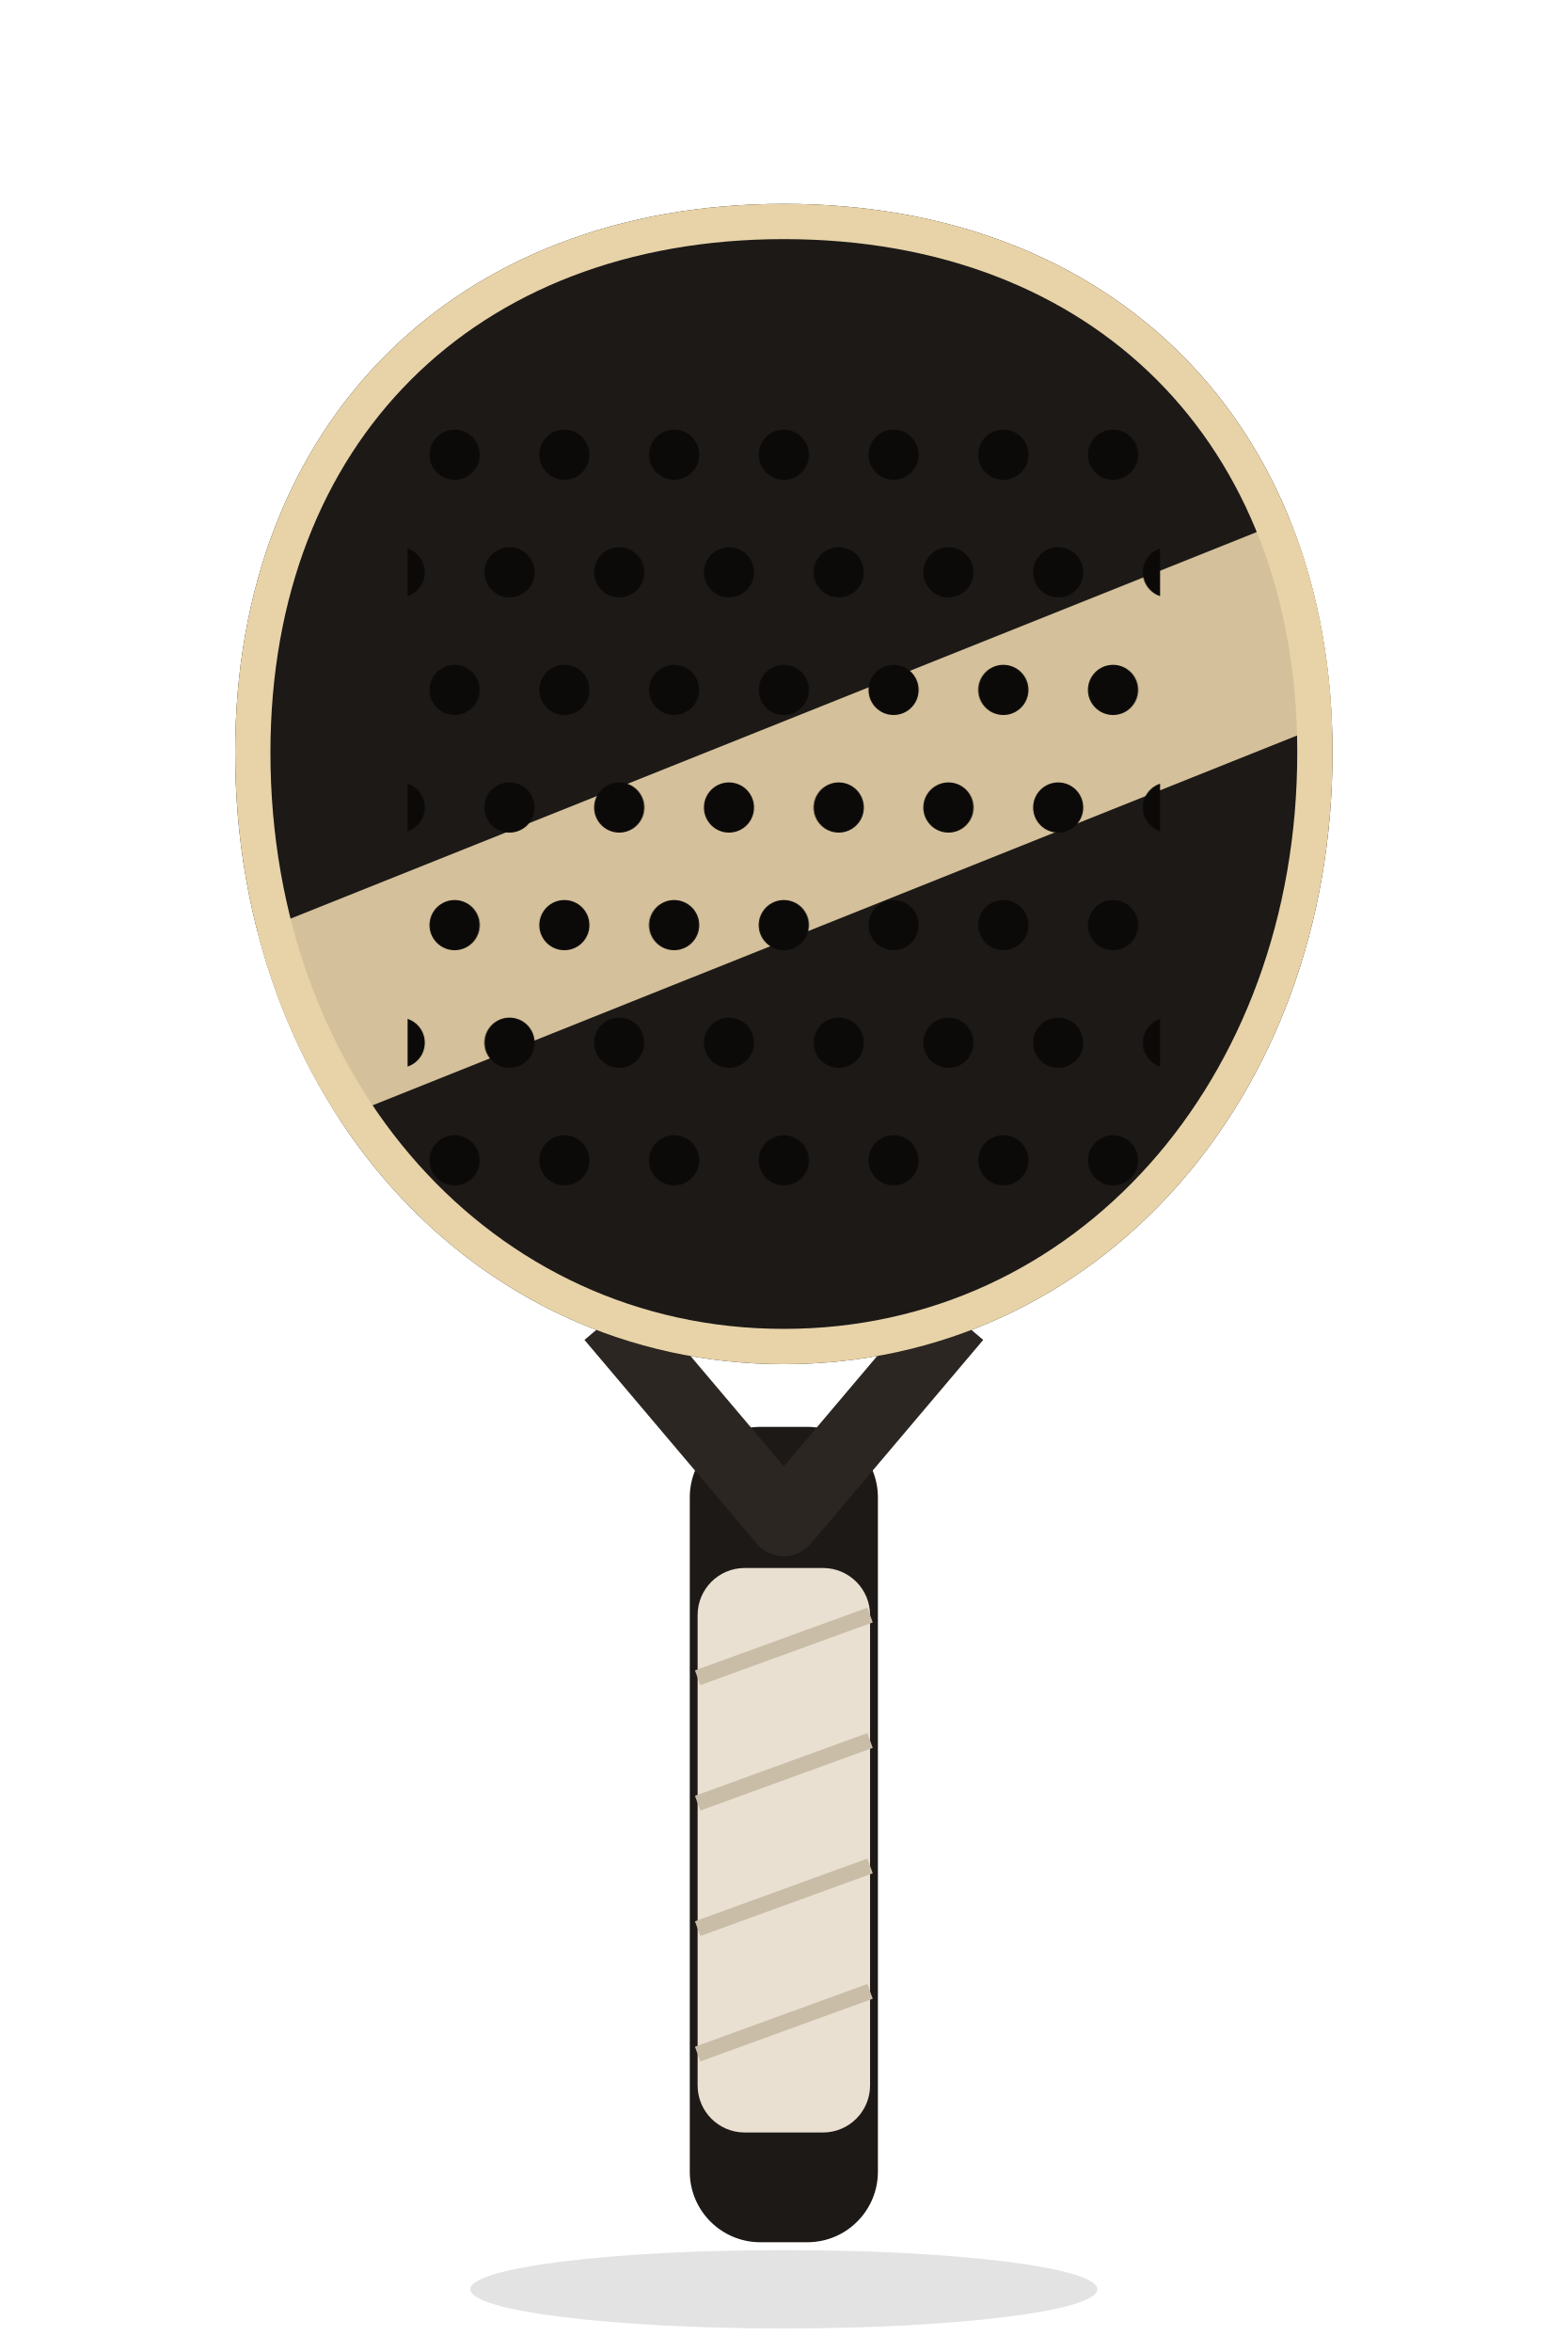
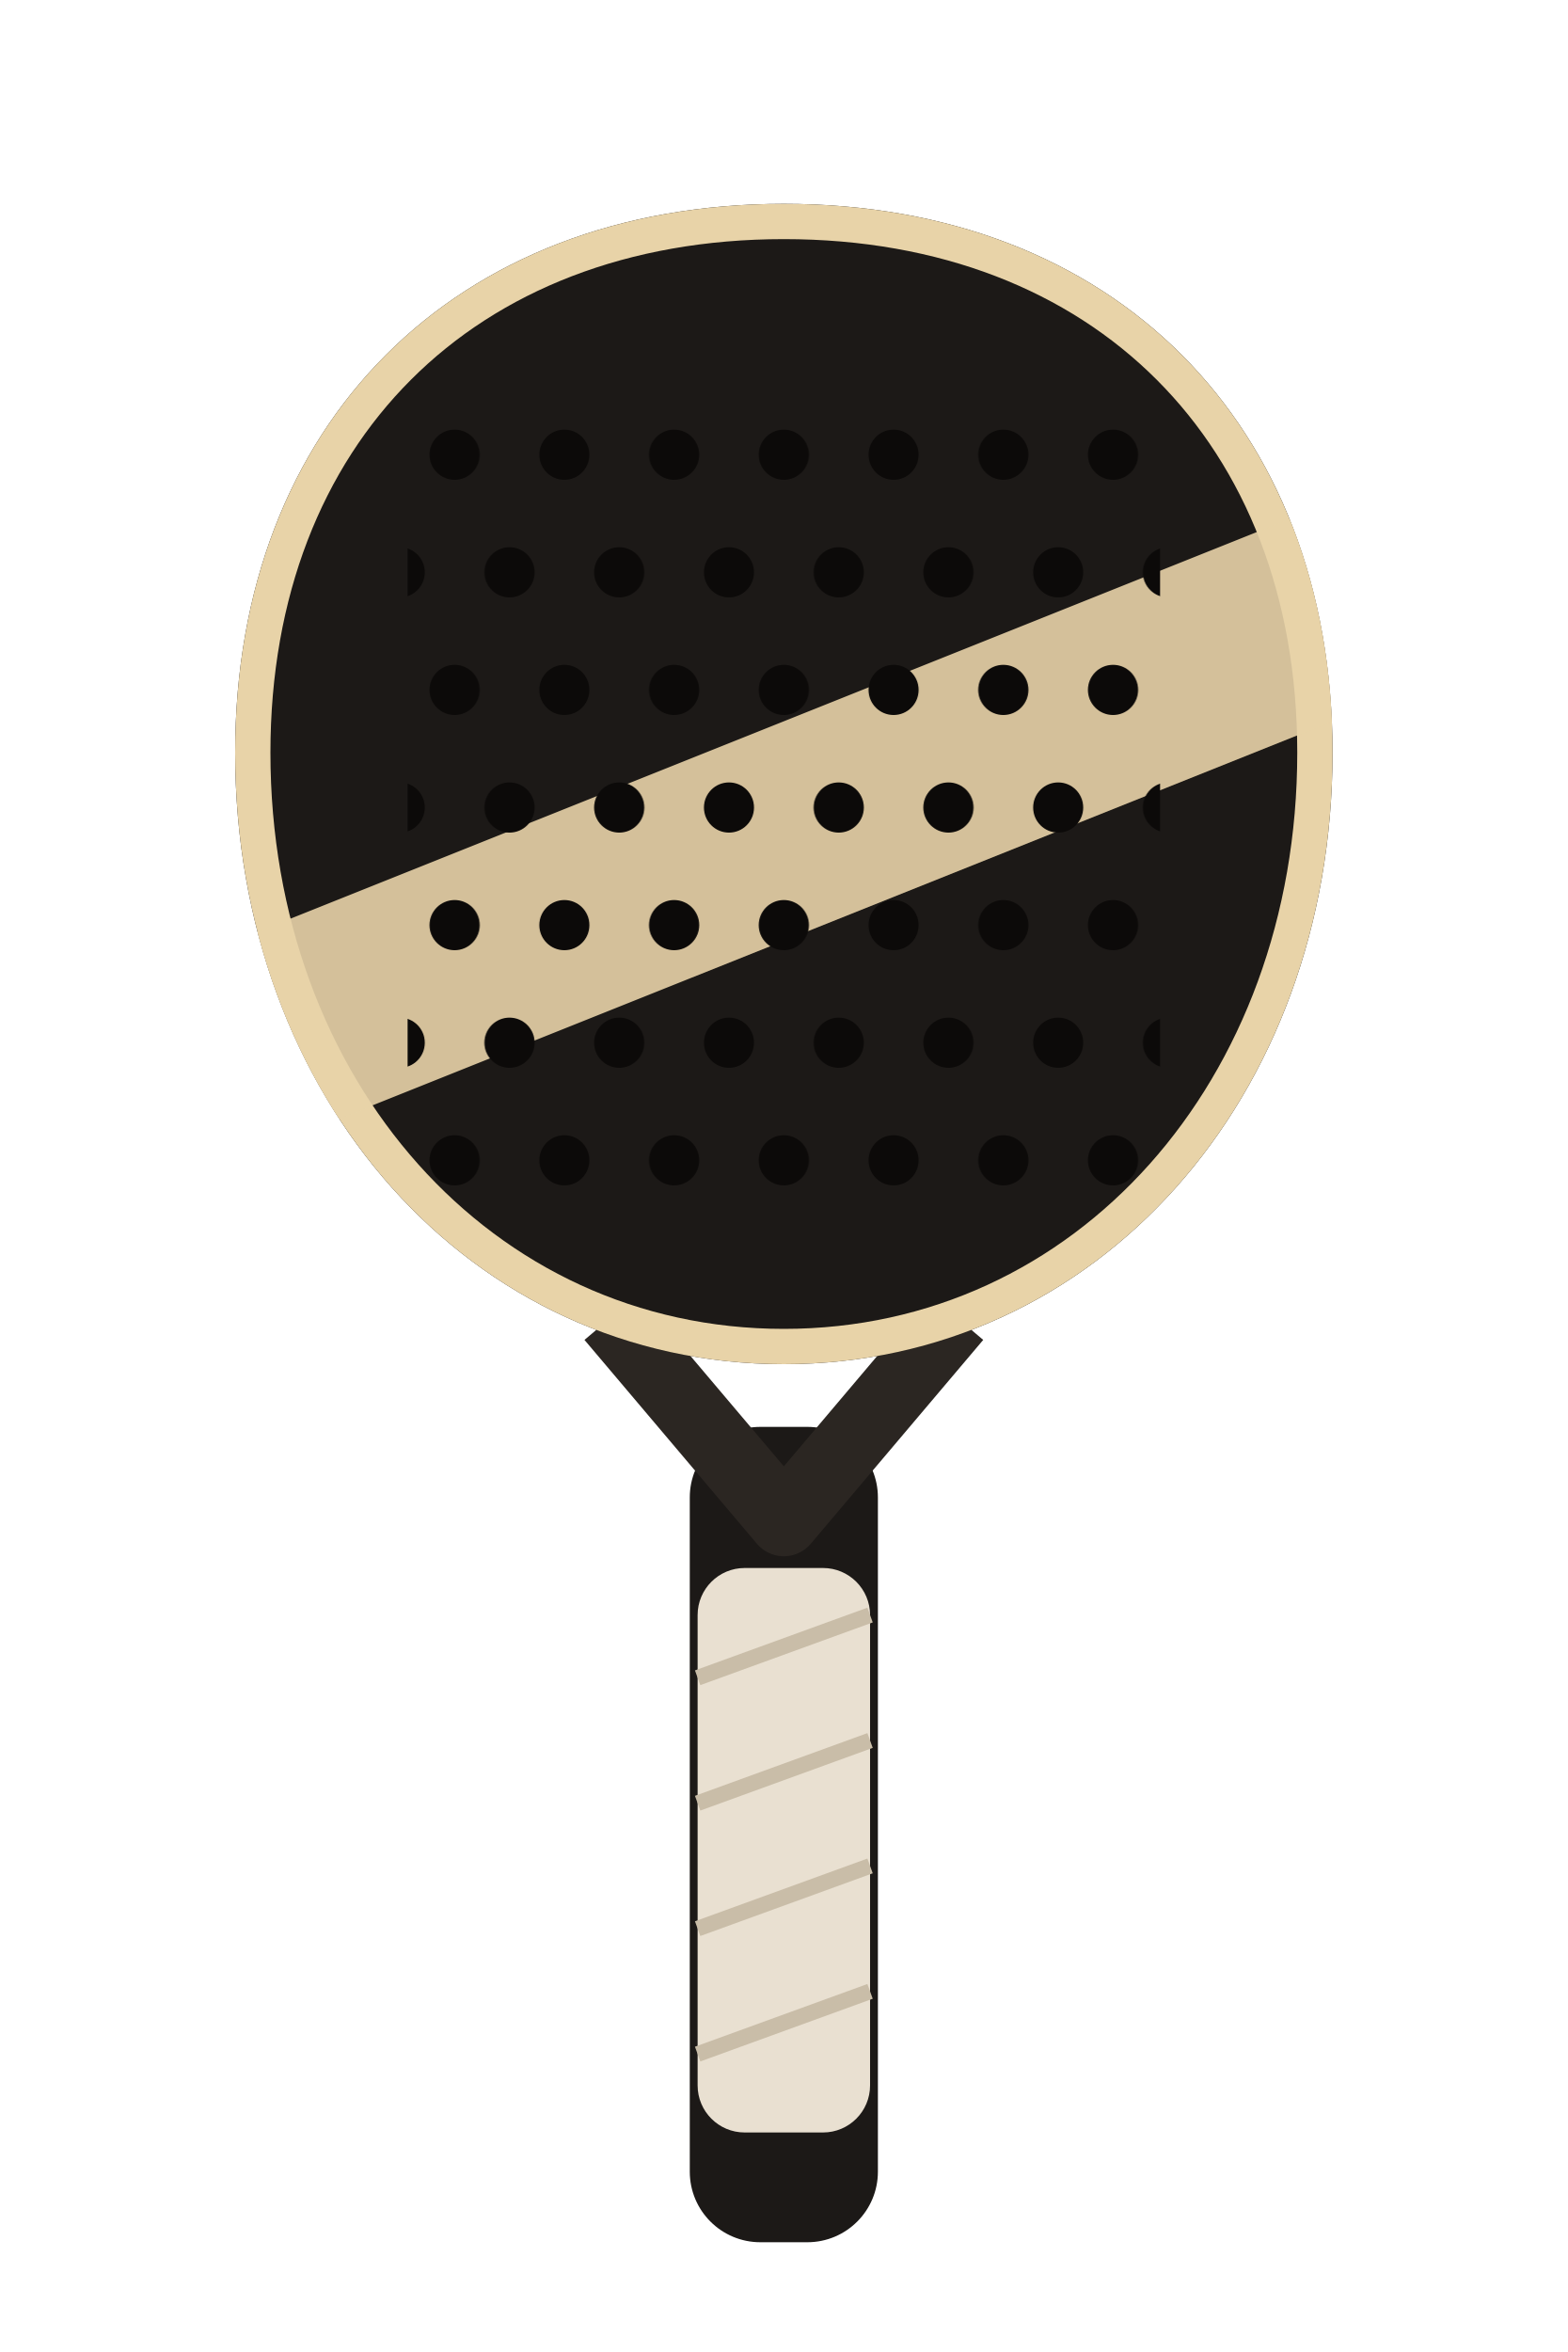
<svg xmlns="http://www.w3.org/2000/svg" viewBox="0 0 200 300">
  <defs>
    <clipPath id="c">
      <path d="M100 26c42 0 70 28 70 70 0 44-30 78-70 78s-70-34-70-78c0-42 28-70 70-70z" />
    </clipPath>
    <pattern id="h" width="14" height="30" patternUnits="userSpaceOnUse" x="51" y="51">
      <circle cx="7" cy="7" r="3.2" fill="#0c0a09" />
      <circle cx="14" cy="22" r="3.2" fill="#0c0a09" />
      <circle cx="0" cy="22" r="3.2" fill="#0c0a09" />
    </pattern>
  </defs>
-   <ellipse cx="100" cy="292" rx="40" ry="5" fill="#14110f" opacity=".12" />
  <rect x="88" y="182" width="24" height="104" rx="9" fill="#1c1917" />
  <rect x="89" y="200" width="22" height="72" rx="6" fill="#e9e0d1" />
  <path d="M89 214l22-8M89 230l22-8M89 246l22-8M89 262l22-8" stroke="#c9bda8" stroke-width="2" />
  <path d="M78 168l22 26 22-26" fill="none" stroke="#2b2622" stroke-width="9" stroke-linejoin="round" />
  <path d="M100 26c42 0 70 28 70 70 0 44-30 78-70 78s-70-34-70-78c0-42 28-70 70-70z" fill="#1c1917" />
  <g clip-path="url(#c)">
    <path d="M100 26c42 0 70 28 70 70 0 44-30 78-70 78s-70-34-70-78c0-42 28-70 70-70z" fill="none" stroke="#e8d3a8" stroke-width="9" />
    <path d="M30 120 L170 64 L170 92 L30 148z" fill="#e8d3a8" opacity=".9" />
    <rect x="52" y="50" width="96" height="108" fill="url(#h)" />
  </g>
</svg>
